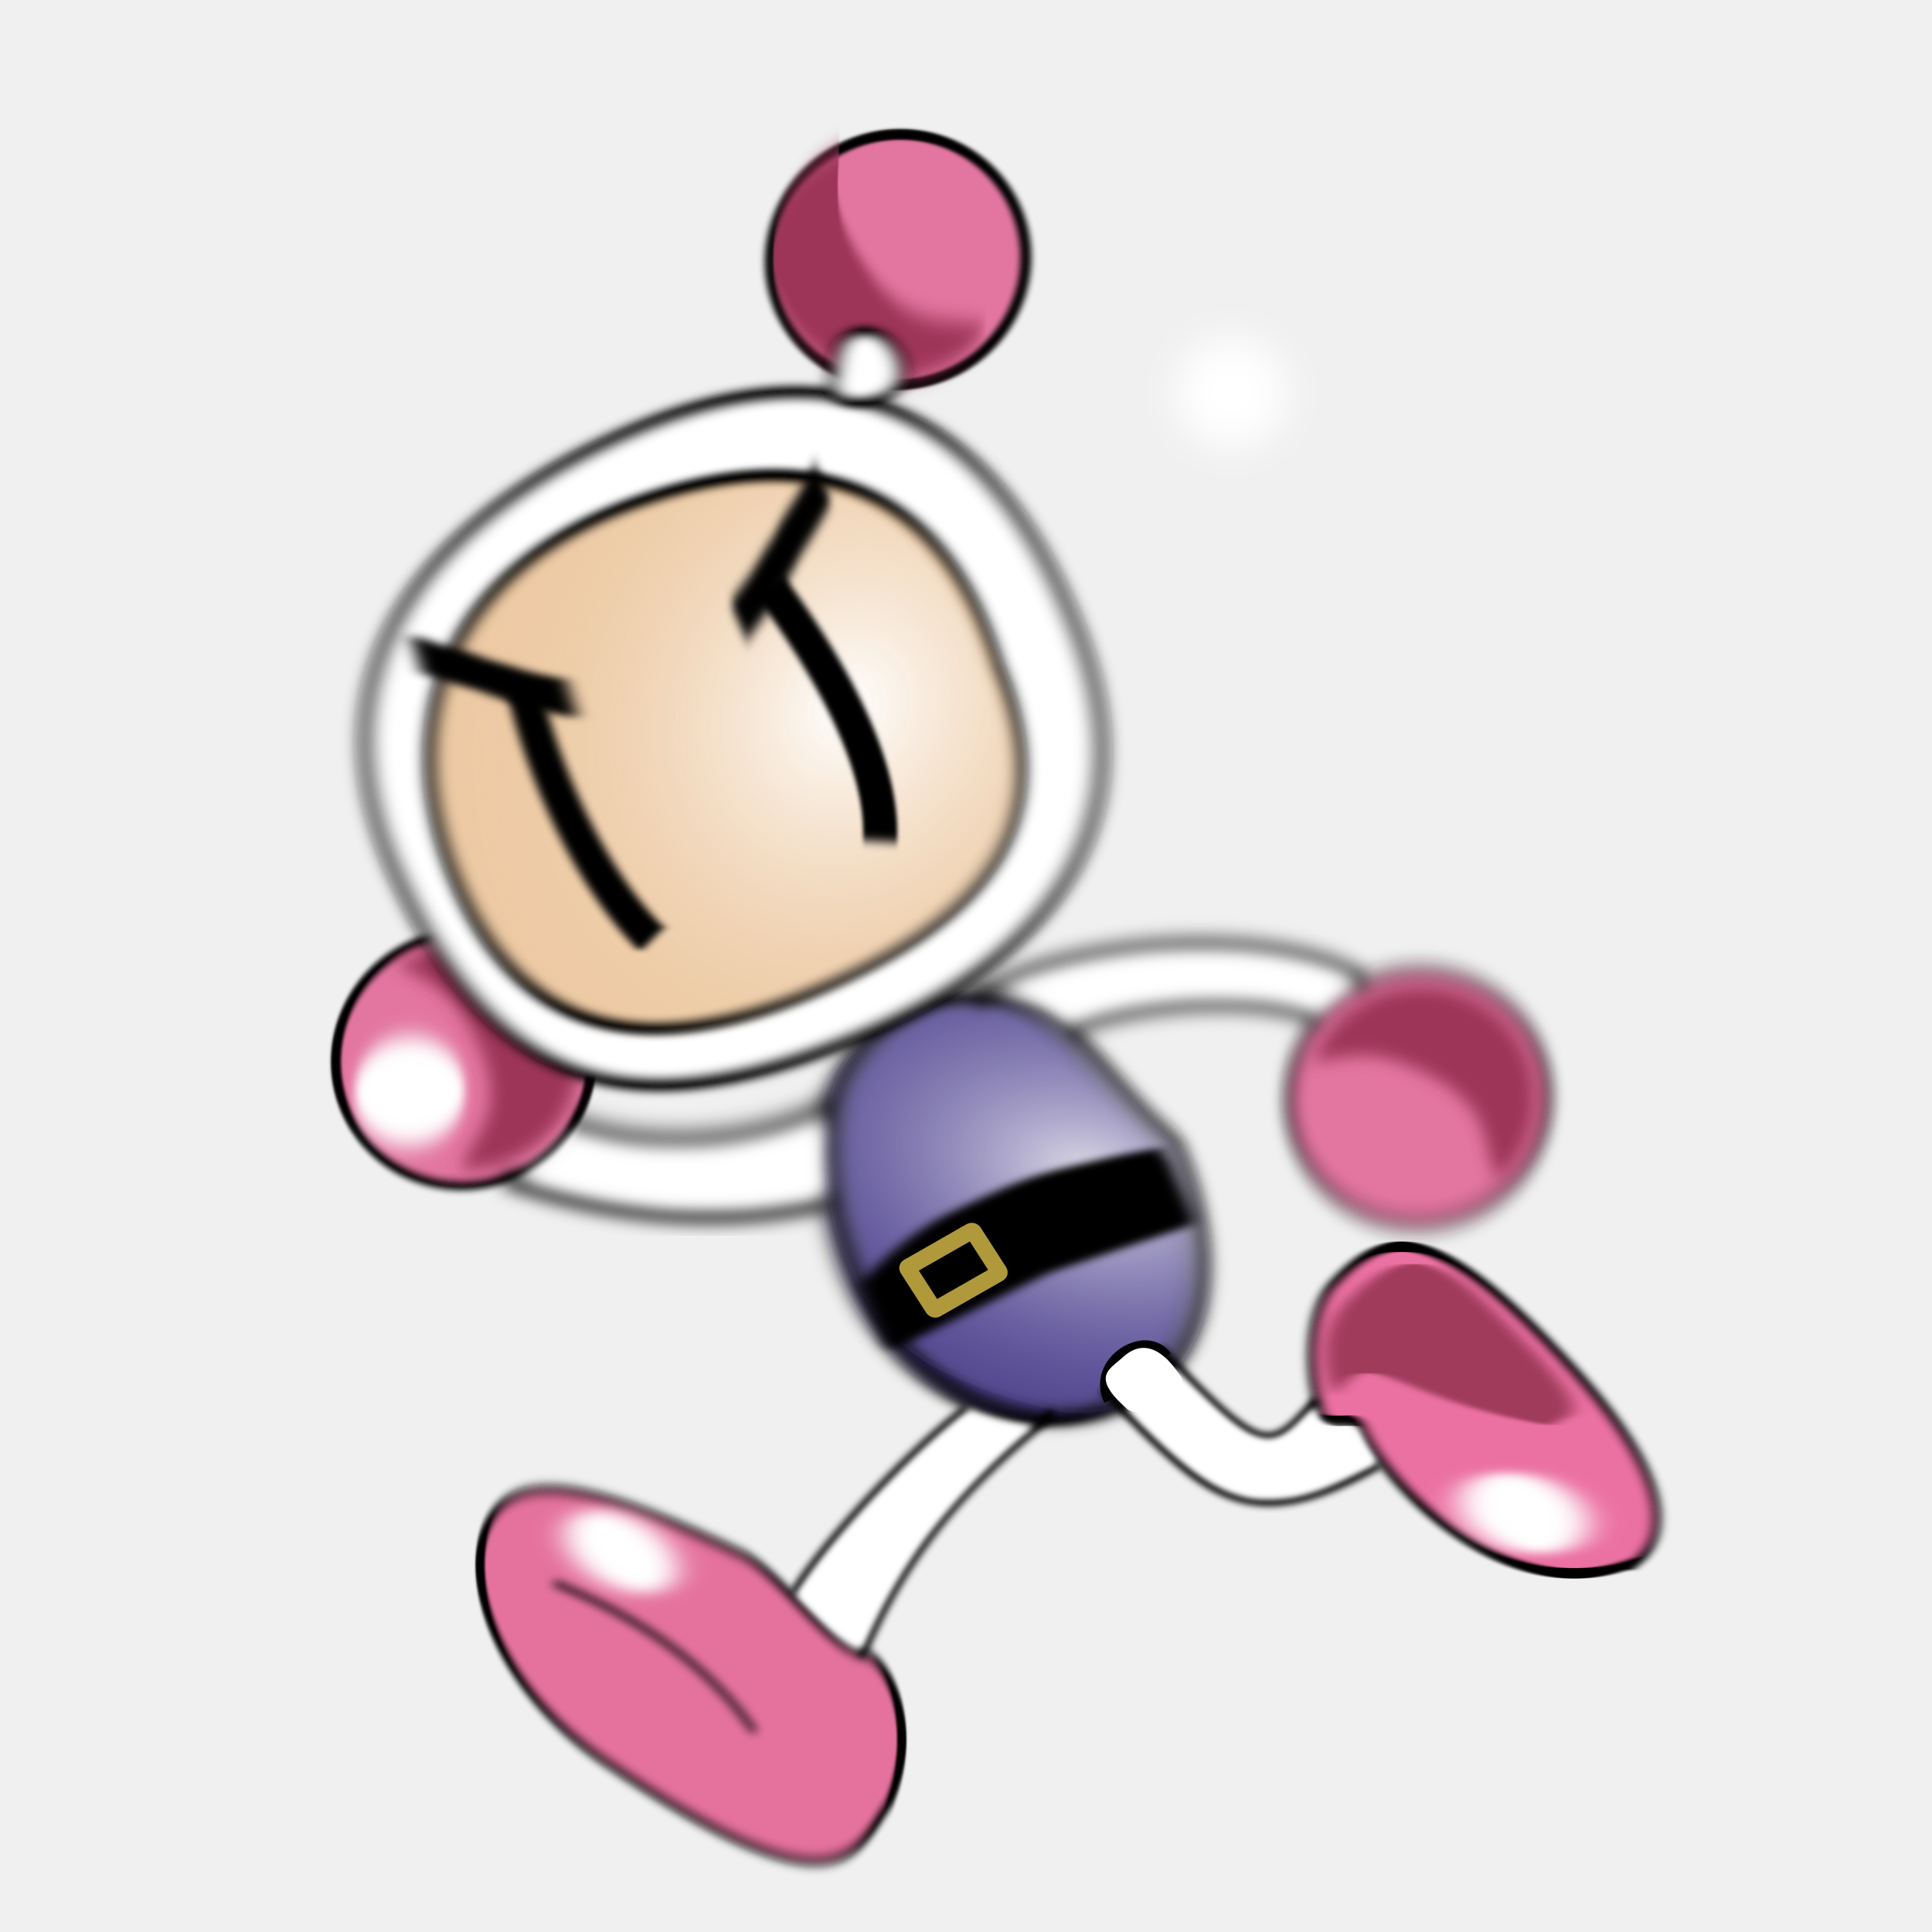
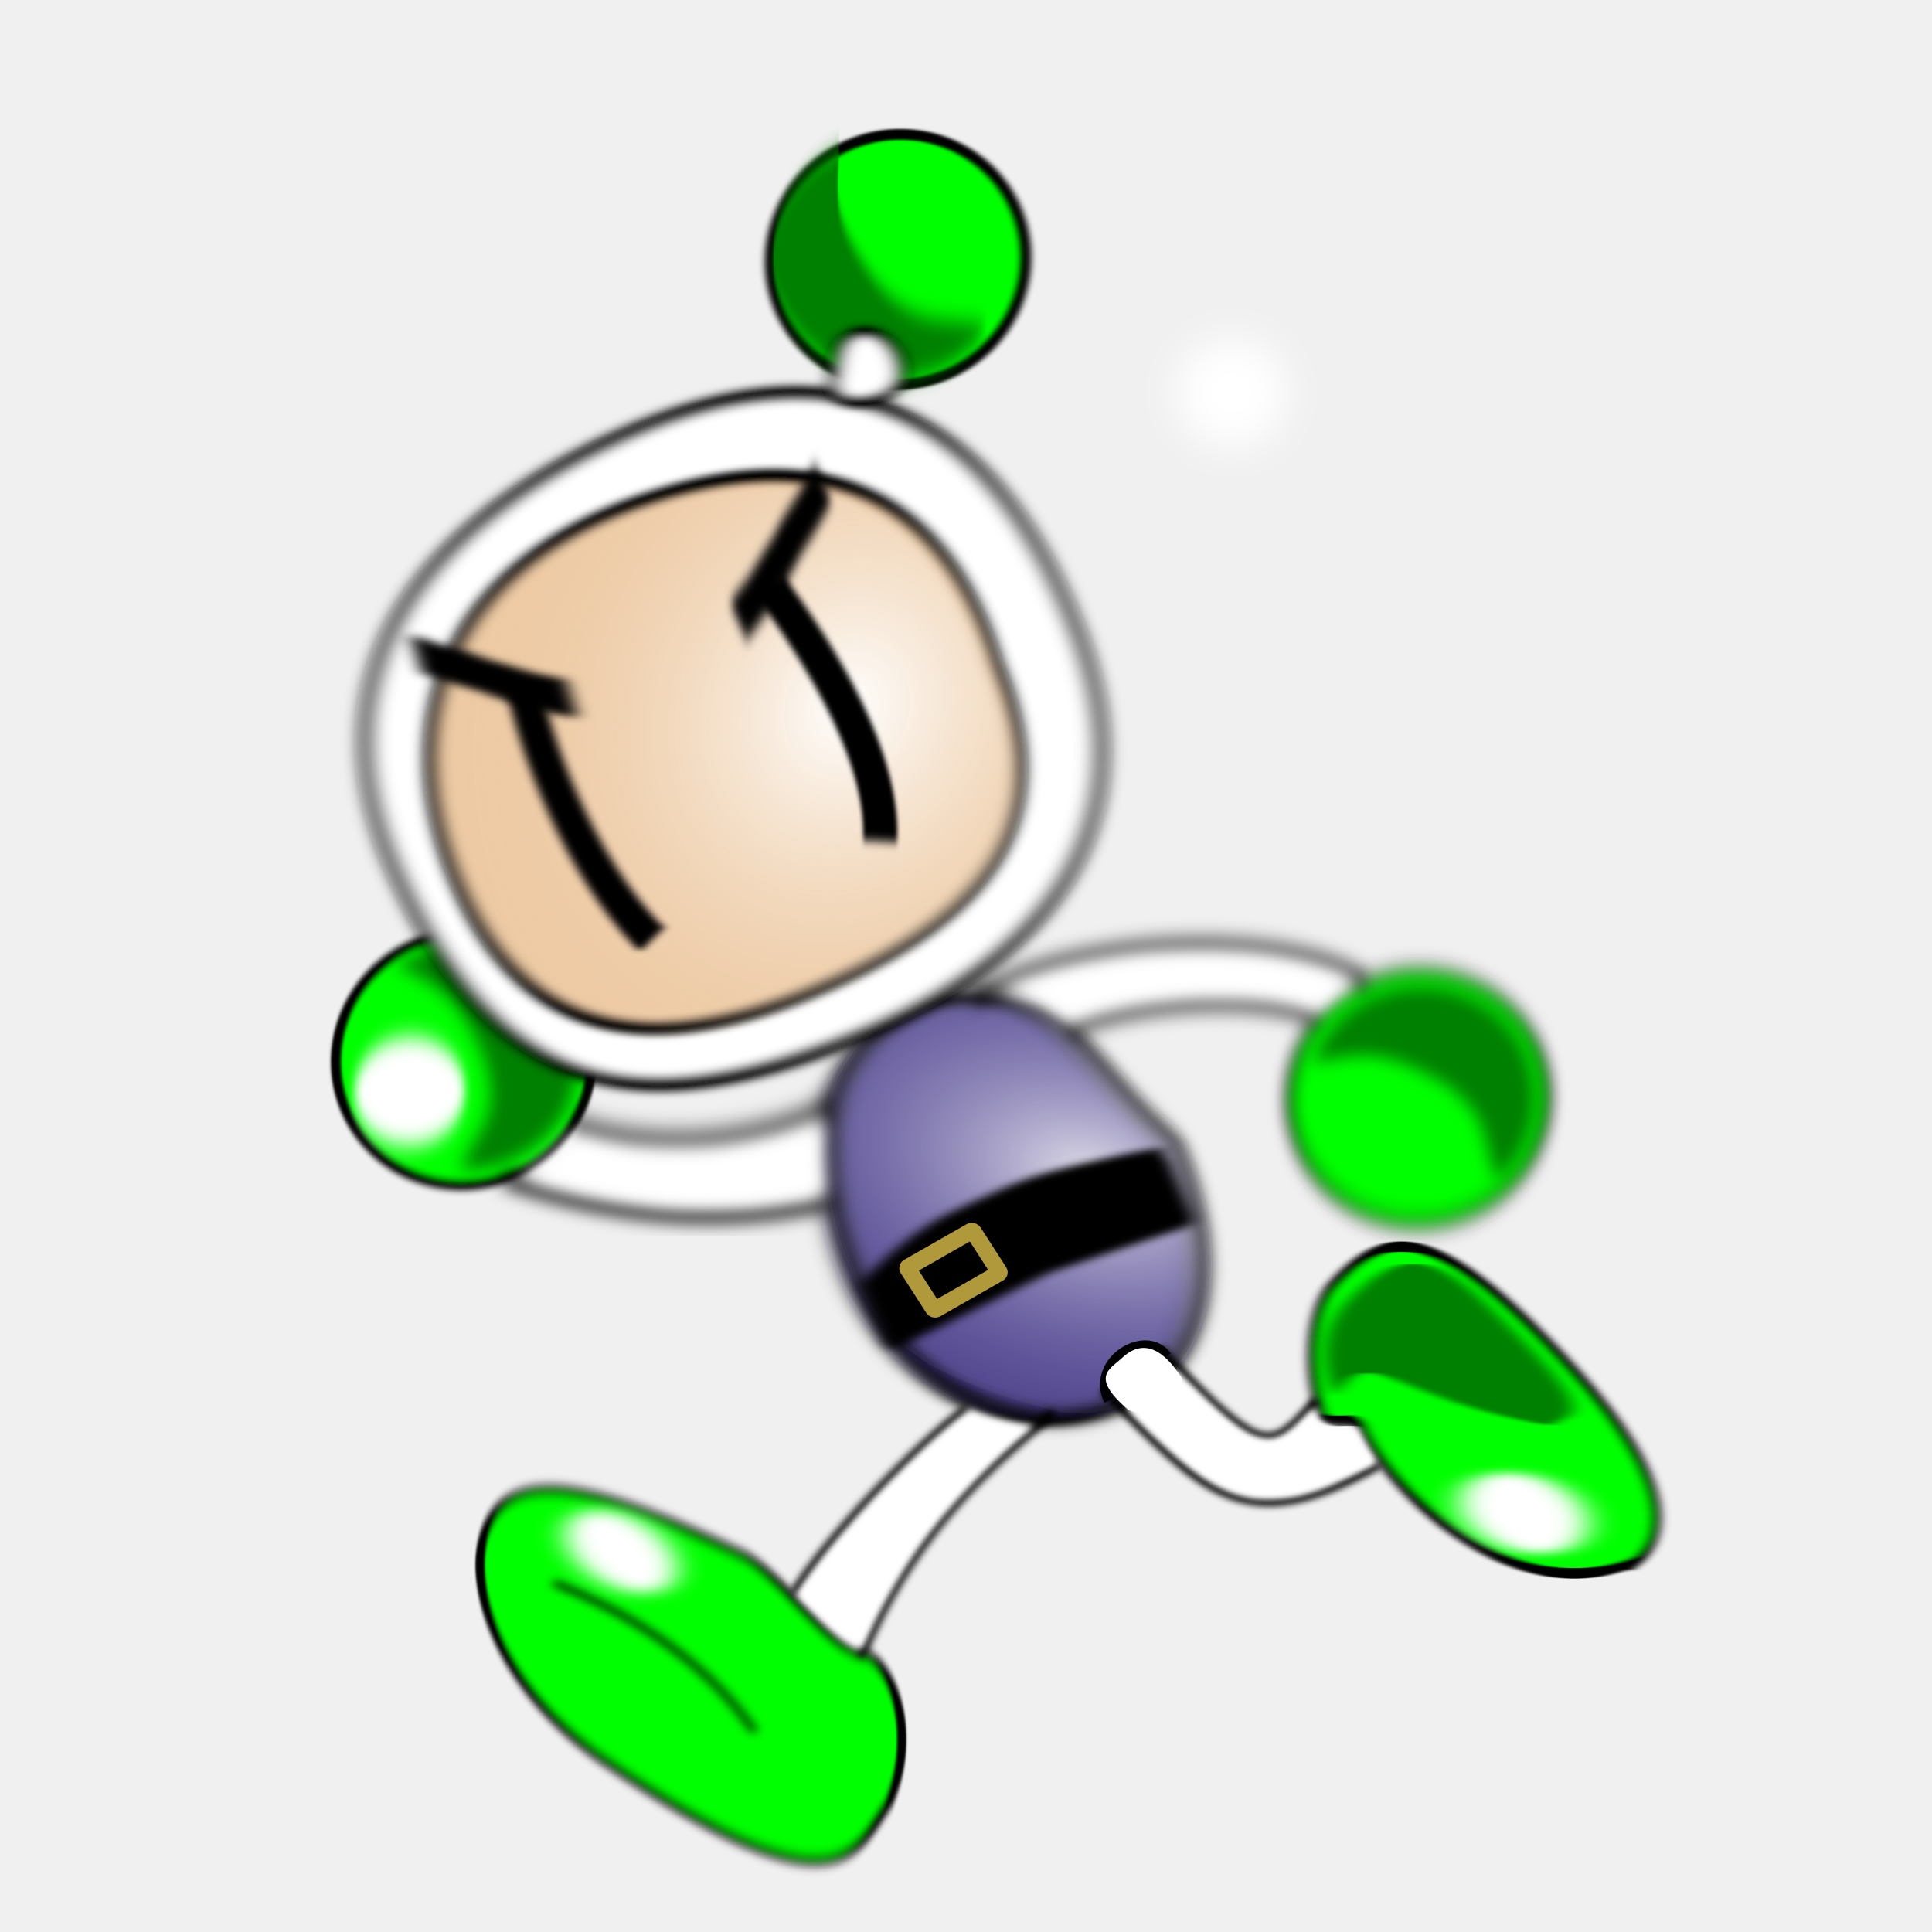
<svg xmlns="http://www.w3.org/2000/svg" xmlns:xlink="http://www.w3.org/1999/xlink" width="1000" height="1000" id="svg2" version="1.1">
  <defs id="defs4">
    <linearGradient id="linearGradient4253">
      <stop style="stop-color:#ffffff;stop-opacity:1" offset="0" id="stop4255" />
      <stop style="stop-color:#edcaa4;stop-opacity:0;" offset="1" id="stop4257" />
    </linearGradient>
    <linearGradient id="linearGradient4186">
      <stop style="stop-color:#f9f9f9;stop-opacity:0.845" offset="0" id="stop4188" />
      <stop style="stop-color:#807aba;stop-opacity:0;" offset="1" id="stop4190" />
    </linearGradient>
    <linearGradient id="linearGradient3873">
      <stop style="stop-color:#a94466;stop-opacity:1;" offset="0" id="stop3875" />
      <stop style="stop-color:#e4749f;stop-opacity:1" offset="1" id="stop3877" />
    </linearGradient>
    <radialGradient xlink:href="#linearGradient3873" id="radialGradient3879" cx="407.097" cy="617.589" fx="407.097" fy="617.589" r="306.125" gradientTransform="matrix(0.3063343,-0.541307,0.4530065,0.2563636,5.520523,727.2564)" gradientUnits="userSpaceOnUse" />
    <filter id="filter4072" x="-0.197" width="1.394" y="-0.178" height="1.357">
      <feGaussianBlur stdDeviation="4.602" id="feGaussianBlur4074" />
    </filter>
    <filter color-interpolation-filters="sRGB" id="filter4072-7" x="-0.197" width="1.394" y="-0.178" height="1.357">
      <feGaussianBlur stdDeviation="4.602" id="feGaussianBlur4074-5" />
    </filter>
    <filter id="filter4153">
      <feGaussianBlur stdDeviation="3.003" id="feGaussianBlur4155" />
    </filter>
    <radialGradient xlink:href="#linearGradient4186" id="radialGradient4192" cx="592.58" cy="573.171" fx="592.58" fy="573.171" r="67.287" gradientTransform="matrix(2.760862,0.8224559,-0.5363054,1.736483,-764.8724,-822.3343)" gradientUnits="userSpaceOnUse" />
    <filter id="filter4204" x="-0.038" width="1.077" y="-0.196" height="1.393">
      <feGaussianBlur stdDeviation="2.067" id="feGaussianBlur4206" />
    </filter>
    <filter id="filter4239">
      <feGaussianBlur stdDeviation="2.418" id="feGaussianBlur4241" />
    </filter>
    <radialGradient xlink:href="#linearGradient4253" id="radialGradient4259" cx="610.492" cy="479.802" fx="610.492" fy="479.802" r="136.882" gradientTransform="matrix(1.003227,-0.8993651,0.7786773,0.868595,-639.4899,581.705)" gradientUnits="userSpaceOnUse" />
    <filter id="filter4324" x="-0.117" width="1.234" y="-0.11" height="1.221">
      <feGaussianBlur stdDeviation="2.82" id="feGaussianBlur4326" />
    </filter>
    <filter id="filter4346" x="-0.267" width="1.534" y="-0.034" height="1.068">
      <feGaussianBlur stdDeviation="1.721" id="feGaussianBlur4348" />
    </filter>
    <filter color-interpolation-filters="sRGB" id="filter3936-0">
      <feGaussianBlur stdDeviation="1.057" id="feGaussianBlur3938-9" />
    </filter>
    <filter color-interpolation-filters="sRGB" id="filter3977-0">
      <feGaussianBlur stdDeviation="7.678" id="feGaussianBlur3979-9" />
    </filter>
    <filter color-interpolation-filters="sRGB" id="filter3867-9" x="-0.4" width="1.799" y="-0.41" height="1.821">
      <feGaussianBlur stdDeviation="17.837" id="feGaussianBlur3869-8" />
    </filter>
    <filter id="filter4552" x="-0.213" width="1.426" y="-0.213" height="1.426">
      <feGaussianBlur stdDeviation="2.677" id="feGaussianBlur4554" />
    </filter>
-     <filter id="filter4739">
-       <feGaussianBlur stdDeviation="1.379" id="feGaussianBlur4741" />
-     </filter>
    <filter id="filter4770">
      <feGaussianBlur stdDeviation="3.003" id="feGaussianBlur4772" />
-     </filter>
-     <filter color-interpolation-filters="sRGB" id="filter3683-0-8" x="-0.086" width="1.172" y="-0.198" height="1.396">
-       <feGaussianBlur stdDeviation="6.496" id="feGaussianBlur3685-1-6" />
-     </filter>
-     <filter color-interpolation-filters="sRGB" id="filter3740-0" x="-0.069" width="1.138" y="-0.158" height="1.317">
-       <feGaussianBlur stdDeviation="5.196" id="feGaussianBlur3742-1" />
    </filter>
    <filter id="filter3665-9" x="-0.25" width="1.5" y="-0.25" height="1.5" color-interpolation-filters="sRGB">
      <feGaussianBlur id="feGaussianBlur3667-5" result="result8" stdDeviation="5" />
      <feComposite id="feComposite3669-6" in2="result8" in="result8" operator="xor" result="result6" />
      <feDisplacementMap id="feDisplacementMap3671-6" in2="result6" result="result4" scale="100" yChannelSelector="A" xChannelSelector="A" in="result8" />
      <feComposite k4="0" k3="0" k2="0" id="feComposite3673-5" in2="result4" k1="1" in="result4" operator="arithmetic" result="result2" />
      <feComposite id="feComposite3675-5" in2="result8" operator="in" in="result2" result="fbSourceGraphic" />
-     </filter>
-     <filter color-interpolation-filters="sRGB" id="filter3683-9" x="-0.086" width="1.172" y="-0.198" height="1.396">
-       <feGaussianBlur stdDeviation="6.496" id="feGaussianBlur3685-3" />
    </filter>
    <linearGradient id="linearGradient2862-1">
      <stop style="stop-color:#cccccc;stop-opacity:1;" offset="0" id="stop2864-8" />
      <stop style="stop-color:#000000;stop-opacity:1" offset="1" id="stop2866-8" />
    </linearGradient>
    <linearGradient id="linearGradient3714">
      <stop style="stop-color:#e6e6e6;stop-opacity:1;" offset="0" id="stop3716" />
      <stop style="stop-color:#000000;stop-opacity:1" offset="1" id="stop3718" />
    </linearGradient>
    <linearGradient id="linearGradient3727">
      <stop style="stop-color:#ffffff;stop-opacity:1;" offset="0" id="stop3729" />
      <stop style="stop-color:#ffffff;stop-opacity:0;" offset="1" id="stop3731" />
    </linearGradient>
    <linearGradient xlink:href="#linearGradient2862-1" id="linearGradient5474" gradientUnits="userSpaceOnUse" gradientTransform="matrix(0.2775035,0,0,0.2775035,647.3988,-276.5454)" x1="510.79" y1="-269.706" x2="712.008" y2="-303.294" />
    <linearGradient xlink:href="#linearGradient3727" id="linearGradient5476" gradientUnits="userSpaceOnUse" gradientTransform="matrix(0.1933357,0,0,0.1588646,425.8682,271.1507)" x1="614.286" y1="21.85" x2="614.286" y2="772.409" />
    <radialGradient xlink:href="#linearGradient3714" id="radialGradient5478" gradientUnits="userSpaceOnUse" gradientTransform="matrix(0.4259319,0.6678521,-0.8559556,0.4897255,520.0713,-85.16546)" cx="404.224" cy="336.488" fx="404.224" fy="336.488" r="351.429" />
-     <filter id="filter5480">
-       <feGaussianBlur stdDeviation="17.101" id="feGaussianBlur5482" />
-     </filter>
-     <filter id="filter5488">
-       <feGaussianBlur stdDeviation="1.093" id="feGaussianBlur5490" />
-     </filter>
-     <filter id="filter5492">
-       <feGaussianBlur stdDeviation="1.407" id="feGaussianBlur5494" />
-     </filter>
    <filter id="filter3827">
      <feGaussianBlur stdDeviation="2.634" id="feGaussianBlur3829" />
    </filter>
    <filter color-interpolation-filters="sRGB" id="filter4346-7" x="-0.267" width="1.534" y="-0.034" height="1.068">
      <feGaussianBlur stdDeviation="1.721" id="feGaussianBlur4348-2" />
    </filter>
    <filter color-interpolation-filters="sRGB" id="filter4324-3" x="-0.117" width="1.234" y="-0.11" height="1.221">
      <feGaussianBlur stdDeviation="2.82" id="feGaussianBlur4326-3" />
    </filter>
    <filter id="filter4380">
      <feGaussianBlur stdDeviation="4.352" id="feGaussianBlur4382" />
    </filter>
    <filter id="filter4384">
      <feGaussianBlur stdDeviation="3.226" id="feGaussianBlur4386" />
    </filter>
    <filter id="filter4388" x="-0.091" width="1.182" y="-0.105" height="1.209">
      <feGaussianBlur stdDeviation="4.352" id="feGaussianBlur4390" />
    </filter>
    <filter id="filter4392">
      <feGaussianBlur stdDeviation="3.514" id="feGaussianBlur4394" />
    </filter>
    <filter id="filter4396" x="-0.181" width="1.363" y="-0.185" height="1.37">
      <feGaussianBlur stdDeviation="8.072" id="feGaussianBlur4398" />
    </filter>
    <filter id="filter4400" x="-0.112" width="1.223" y="-0.092" height="1.184">
      <feGaussianBlur stdDeviation="4.352" id="feGaussianBlur4402" />
    </filter>
    <filter id="filter4408">
      <feGaussianBlur stdDeviation="1.057" id="feGaussianBlur4410" />
    </filter>
    <filter id="filter4416">
      <feGaussianBlur stdDeviation="1.869" id="feGaussianBlur4418" />
    </filter>
    <filter id="filter4420">
      <feGaussianBlur stdDeviation="1.596" id="feGaussianBlur4422" />
    </filter>
    <filter id="filter4448">
      <feGaussianBlur stdDeviation="1.969" id="feGaussianBlur4450" />
    </filter>
    <filter id="filter4452">
      <feGaussianBlur stdDeviation="1.969" id="feGaussianBlur4454" />
    </filter>
    <filter id="filter4456">
      <feGaussianBlur stdDeviation="1.969" id="feGaussianBlur4458" />
    </filter>
    <filter id="filter4472">
      <feGaussianBlur stdDeviation="1.66" id="feGaussianBlur4474" />
    </filter>
    <filter id="filter4476">
      <feGaussianBlur stdDeviation="1.66" id="feGaussianBlur4478" />
    </filter>
    <filter id="filter4480">
      <feGaussianBlur stdDeviation="1.66" id="feGaussianBlur4482" />
    </filter>
    <filter id="filter4484" x="-0.052" width="1.104" y="-0.392" height="1.785">
      <feGaussianBlur stdDeviation="3.486" id="feGaussianBlur4486" />
    </filter>
    <filter id="filter4488" x="-0.057" width="1.115" y="-0.297" height="1.593">
      <feGaussianBlur stdDeviation="4.391" id="feGaussianBlur4490" />
    </filter>
    <filter id="filter4492" x="-0.082" width="1.165" y="-0.761" height="2.523">
      <feGaussianBlur stdDeviation="3.735" id="feGaussianBlur4494" />
    </filter>
    <filter id="filter4496" x="-0.062" width="1.125" y="-0.559" height="2.119">
      <feGaussianBlur stdDeviation="4.391" id="feGaussianBlur4498" />
    </filter>
    <filter id="filter4500" x="-0.075" width="1.15" y="-0.57" height="2.141">
      <feGaussianBlur stdDeviation="3.141" id="feGaussianBlur4502" />
    </filter>
    <filter id="filter4504" x="-0.067" width="1.135" y="-0.231" height="1.461">
      <feGaussianBlur stdDeviation="4.391" id="feGaussianBlur4506" />
    </filter>
  </defs>
  <g id="layer1" transform="translate(0,-52.36218)">
-     <path transform="matrix(1.150649,-0.4580909,-0.4580909,-1.150649,74.30336,1463.692)" d="m 435.714,597.857 a 53.571,52.143 0 1 1 -107.143,0 53.571,52.143 0 1 1 107.143,0 z" id="path3830" style="fill:#e376a0;fill-opacity:1;stroke:#000000;stroke-width:4.551;stroke-miterlimit:4;stroke-opacity:1;stroke-dasharray:none;filter:url(#filter4408)" />
-     <path style="fill:#9d3558;fill-opacity:1;stroke:none;filter:url(#filter4400)" d="m 238.492,657.799 c 34.017,0.258 60.94,-24.989 60.133,-56.389 -0.807,-31.401 -29.037,-57.066 -63.055,-57.323 -10.812,-0.082 -21.366,2.465 -30.601,7.384 20.785,11.459 32.328,14.692 45.768,49.22 10.07,30.807 -6.052,38.922 -12.245,57.109 z" id="path3930-0" />
-     <path style="fill:#ffffff;fill-opacity:1;stroke:none;filter:url(#filter4396)" id="path3845" d="m 435.714,597.857 a 53.571,52.143 0 1 1 -107.143,0 53.571,52.143 0 1 1 107.143,0 z" transform="matrix(0.5009277,-0.1994269,-0.1994269,-0.5009277,139.897,992.9394)" />
-     <path style="fill:#e5729d;fill-opacity:1;stroke:#000000;stroke-width:4.63;stroke-linecap:butt;stroke-linejoin:miter;stroke-miterlimit:4;stroke-opacity:1;stroke-dasharray:none;stroke-dashoffset:0;filter:url(#filter4416)" d="m 310.899,970.983 c 0,29.045 9.879,58.601 -122.382,57.378 -65,-0.601 -108.183,-37.496 -108.183,-66.541 0,-29.045 44.377,-40.677 107.567,-49.753 20.45,-2.937 58.523,14.166 74.56,7.105 10.078,-4.437 41.456,13.451 48.438,51.81 z" id="path4043" transform="matrix(0.9110924,0.6077101,-0.6077101,0.9110924,766.518,-87.91685)" />
-     <path style="fill:#eb71a2;fill-opacity:1;stroke:#000000;stroke-width:5;stroke-miterlimit:4;stroke-opacity:1;filter:url(#filter4420)" d="m 1531.8,930.481 c 1.575,11.706 -2.237,39.395 -85.767,46.12 -94.23,7.586 -109.602,-10.43 -109.602,-46.972 0,-21.191 24.768,-43.568 38.859,-50.289 9.244,0.255 10.104,12.378 18.639,8.616 25.058,-11.043 110.132,-17.949 137.87,42.525 z" id="path4082" transform="matrix(0.7936625,0.7396225,0.7396225,-0.7936625,-1057.185,465.9009)" />
-     <path style="fill:#a03b5b;fill-opacity:1;stroke:none;filter:url(#filter4153)" d="m 1452.825,953.905 c 1.575,11.706 20.491,20.536 -63.288,22.433 -37.802,0.856 -53.106,-10.167 -53.106,-46.709 0,-21.191 13.515,-31.709 27.606,-38.43 -4.301,33.556 18.896,16.746 88.788,62.707 z" id="path4082-4" transform="matrix(0.7619337,0.7100542,0.7100542,-0.7619337,-981.3985,485.593)" />
+     <path transform="matrix(1.150649,-0.4580909,-0.4580909,-1.150649,74.30336,1463.692)" d="m 435.714,597.857 c 0,28.798 -23.985,52.143 -53.571,52.143 -29.587,0 -53.571,-23.345 -53.571,-52.143 0,-28.798 23.985,-52.143 53.571,-52.143 29.587,0 53.571,23.345 53.571,52.143 z" id="path3830" style="fill:#00ff00;fill-opacity:1;stroke:#000000;stroke-width:4.551;stroke-miterlimit:4;stroke-opacity:1;stroke-dasharray:none;filter:url(#filter4408)" />
+     <path style="fill:#008000;fill-opacity:1;stroke:none;filter:url(#filter4400)" d="m 238.492,657.799 c 34.017,0.258 60.94,-24.989 60.133,-56.389 -0.807,-31.401 -29.037,-57.066 -63.055,-57.323 -10.812,-0.082 -21.366,2.465 -30.601,7.384 20.785,11.459 32.328,14.692 45.768,49.22 10.07,30.807 -6.052,38.922 -12.245,57.109 z" id="path3930-0" />
+     <path style="fill:#ffffff;fill-opacity:1;stroke:none;filter:url(#filter4396)" id="path3845" d="m 435.714,597.857 c 0,28.798 -23.985,52.143 -53.571,52.143 -29.587,0 -53.571,-23.345 -53.571,-52.143 0,-28.798 23.985,-52.143 53.571,-52.143 29.587,0 53.571,23.345 53.571,52.143 z" transform="matrix(0.5009277,-0.1994269,-0.1994269,-0.5009277,139.897,992.9394)" />
+     <path style="fill:#00ff00;fill-opacity:1;stroke:#000000;stroke-width:4.63;stroke-linecap:butt;stroke-linejoin:miter;stroke-miterlimit:4;stroke-opacity:1;stroke-dasharray:none;stroke-dashoffset:0;filter:url(#filter4416)" d="m 310.899,970.983 c 0,29.045 9.879,58.601 -122.382,57.378 -65,-0.601 -108.183,-37.496 -108.183,-66.541 0,-29.045 44.377,-40.677 107.567,-49.753 20.45,-2.937 58.523,14.166 74.56,7.105 10.078,-4.437 41.456,13.451 48.438,51.81 z" id="path4043" transform="matrix(0.9110924,0.6077101,-0.6077101,0.9110924,766.518,-87.91685)" />
+     <path style="fill:#00ff00;fill-opacity:1;stroke:#000000;stroke-width:5;stroke-miterlimit:4;stroke-opacity:1;filter:url(#filter4420)" d="m 1531.8,930.481 c 1.575,11.706 -2.237,39.395 -85.767,46.12 -94.23,7.586 -109.602,-10.43 -109.602,-46.972 0,-21.191 24.768,-43.568 38.859,-50.289 9.244,0.255 10.104,12.378 18.639,8.616 25.058,-11.043 110.132,-17.949 137.87,42.525 z" id="path4082" transform="matrix(0.7936625,0.7396225,0.7396225,-0.7936625,-1057.185,465.9009)" />
+     <path style="fill:#008000;fill-opacity:1;stroke:none;filter:url(#filter4153)" d="m 1452.825,953.905 c 1.575,11.706 20.491,20.536 -63.288,22.433 -37.802,0.856 -53.106,-10.167 -53.106,-46.709 0,-21.191 13.515,-31.709 27.606,-38.43 -4.301,33.556 18.896,16.746 88.788,62.707 z" id="path4082-4" transform="matrix(0.7619337,0.7100542,0.7100542,-0.7619337,-981.3985,485.593)" />
    <path transform="matrix(1.337623,-0.5595241,0.4995111,1.151814,-536.6018,320.9326)" style="fill:#554991;fill-opacity:1;stroke:#000000;stroke-width:4.789;stroke-miterlimit:4;stroke-opacity:1;filter:url(#filter4384)" d="m 632.596,588.34 c 0,49.931 -18.752,91.442 -55.294,91.442 -36.542,0 -66.903,-40.484 -66.165,-90.409 0.485,-32.848 13.25,-66.205 23.942,-76.809 6.488,-6.434 25.856,-19.703 42.223,-14.633 44.196,13.69 36.328,46.782 55.294,90.409 z" id="path4157" />
    <path id="path4184" d="m 606.288,642.616 c 24.941,57.512 20.593,115.816 -28.286,136.262 -48.879,20.446 -109.713,-9.197 -133.664,-67.113 -15.759,-38.107 -15.347,-83.67 -6.341,-101.865 5.465,-11.041 24.744,-37.161 49.168,-40.479 65.956,-8.96 71.961,33.558 119.122,73.196 z" style="fill:url(#radialGradient4192);fill-opacity:1;stroke:#000000;stroke-width:6.461;stroke-miterlimit:4;stroke-opacity:1;filter:url(#filter4380)" />
    <path transform="matrix(1.230063,-0.5145323,0.6257458,1.442896,-571.448,26.19205)" style="fill:#000000;fill-opacity:1;stroke:none;filter:url(#filter4204)" d="m 496.079,653.606 c 0,0 20.57,-8.277 40.598,-9.091 31.678,-1.288 34.741,-0.964 60.126,2.703 40.135,5.798 22.832,6.388 22.832,6.388 1.59,0 2.87,1.28 2.87,2.87 l 0,19.511 c 0,1.59 -1.28,2.87 -2.87,2.87 l -57.345,-3.536 -66.211,3.536 c -1.59,0 -2.87,-1.28 -2.87,-2.87 l 0,-19.511 c 0,-1.59 1.28,-2.87 2.87,-2.87 z" id="rect4194" />
    <rect style="opacity:0.69;fill:none;stroke:#ffdd55;stroke-width:8.619;stroke-miterlimit:4;stroke-opacity:1;stroke-dasharray:none" id="rect4211" width="39.004" height="26.109" x="11.883" y="849.262" ry="0.878" transform="matrix(0.8684605,-0.4957585,0.5407041,0.8412129,0,0)" />
    <path style="fill:#ffffff;fill-opacity:1;stroke:#000000;stroke-width:6.584;stroke-linecap:butt;stroke-linejoin:miter;stroke-miterlimit:4;stroke-opacity:1;stroke-dasharray:none;stroke-dashoffset:0;filter:url(#filter4770)" d="m 452.257,454.388 c 0,85.464 -56.837,127.9 -147.993,131.267 -109.401,4.041 -162.432,-30.79 -168.196,-139.348 -5.504,-103.677 78.018,-142.026 169.206,-144.399 116.472,-3.03 146.982,71.057 146.982,152.48 z" id="path4225" transform="matrix(1.096982,-0.4228081,0.4228081,1.096982,-131.7768,72.27235)" />
    <path style="fill:#edcaa4;fill-opacity:1;stroke:#000000;stroke-width:6.57;stroke-linecap:butt;stroke-linejoin:miter;stroke-miterlimit:4;stroke-opacity:1;stroke-dashoffset:0;filter:url(#filter4239)" d="m 414.288,455.159 c 2.02,79.394 -50.001,102.352 -126.544,104.826 -93.756,3.03 -128.565,-39.574 -128.565,-105.836 0,-66.262 40.87,-124.019 132.605,-121.999 76.565,1.686 128.564,34.523 122.504,123.009 z" id="path4232" transform="matrix(1.096982,-0.4228081,0.4228081,1.096982,-131.7768,72.27235)" />
    <path id="path4251" d="m 411.003,458.444 c 2.02,79.394 -50.001,102.352 -126.544,104.826 -93.756,3.03 -128.565,-39.574 -128.565,-105.836 0,-66.262 40.87,-124.019 132.605,-121.999 76.565,1.686 128.564,34.523 122.504,123.009 z" style="fill:url(#radialGradient4259);fill-opacity:1;stroke:none;filter:url(#filter4239)" transform="matrix(1.096982,-0.4228081,0.4228081,1.096982,-131.7768,72.27235)" />
    <path style="fill:#000000;fill-opacity:1;stroke:none;filter:url(#filter4324)" id="path4310" d="m 178.596,349.815 c 3.362,2.845 6.706,5.708 10.137,8.468 2.689,2.259 5.539,4.308 8.398,6.342 1.613,1.23 3.269,2.416 4.844,3.694 1.698,1.486 3.157,3.213 4.948,4.591 1.649,1.272 3.318,2.504 5.047,3.666 1.547,1.183 3.049,2.421 4.555,3.654 1.896,1.347 3.696,2.816 5.519,4.257 1.769,1.424 3.76,2.523 5.677,3.727 1.455,1.073 3.013,1.983 4.556,2.92 1.016,0.685 2.058,1.32 3.116,1.937 0,0 -1.029,17.99 -1.029,17.99 l 0,0 c -0.983,-0.703 -2.131,-1.128 -3.029,-1.962 -1.588,-0.875 -3.221,-1.759 -4.611,-2.921 -1.979,-1.209 -3.968,-2.421 -5.847,-3.785 -1.881,-1.383 -3.585,-3.003 -5.591,-4.218 -1.478,-1.226 -2.988,-2.395 -4.446,-3.64 -1.628,-1.285 -3.506,-2.25 -5.02,-3.698 -1.937,-1.265 -3.479,-2.941 -5.126,-4.552 -1.475,-1.358 -3.173,-2.434 -4.674,-3.763 -2.904,-2.076 -5.742,-4.256 -8.495,-6.531 -3.356,-2.734 -6.666,-5.522 -10.045,-8.227 0,0 1.115,-17.947 1.115,-17.947 z" transform="matrix(1.096982,-0.4228081,0.4228081,1.096982,-131.7768,72.27235)" />
    <path style="fill:none;stroke:#000000;stroke-width:15;stroke-linecap:butt;stroke-linejoin:miter;stroke-miterlimit:4;stroke-opacity:1;stroke-dasharray:none;filter:url(#filter4346)" d="m 216.589,391.54 c -5.501,42.469 -1.299,90.16 13.132,122.228" id="path4336" transform="matrix(1.096982,-0.4228081,0.4228081,1.096982,-131.7768,72.27235)" />
-     <path transform="matrix(1.155618,-0.4454082,0.4454082,1.155618,-243.0602,-333.9837)" d="m 435.714,597.857 a 53.571,52.143 0 1 1 -107.143,0 53.571,52.143 0 1 1 107.143,0 z" id="path3830-9" style="fill:#e376a0;fill-opacity:1;stroke:#000000;stroke-width:4.551;stroke-miterlimit:4;stroke-opacity:1;stroke-dasharray:none;filter:url(#filter3936-0)" />
-     <path transform="matrix(0.363052,0.2582432,-0.3098201,0.4664457,47.66456,-282.6056)" style="fill:#9d3558;fill-opacity:1;stroke:none;filter:url(#filter3977-0)" d="m 1492.857,254.286 c 0,60.751 -61.721,110 -137.857,110 -76.136,0 -137.857,-49.249 -137.857,-110 0,-19.309 6.37,-38.278 18.469,-55 27.407,36.601 35.036,57.071 118.522,79.493 74.526,16.573 94.502,-12.596 138.723,-24.493 z" id="path3930-0-3" />
-     <path style="fill:#ffffff;fill-opacity:1;stroke:none;filter:url(#filter3867-9)" id="path3845-7" d="m 435.714,597.857 a 53.571,52.143 0 1 1 -107.143,0 53.571,52.143 0 1 1 107.143,0 z" transform="matrix(0.5391657,0,0,0.5391657,431.3606,-66.61786)" />
+     <path transform="matrix(1.155618,-0.4454082,0.4454082,1.155618,-243.0602,-333.9837)" d="m 435.714,597.857 c 0,28.798 -23.985,52.143 -53.571,52.143 -29.587,0 -53.571,-23.345 -53.571,-52.143 0,-28.798 23.985,-52.143 53.571,-52.143 29.587,0 53.571,23.345 53.571,52.143 z" id="path3830-9" style="fill:#00ff00;fill-opacity:1;stroke:#000000;stroke-width:4.551;stroke-miterlimit:4;stroke-opacity:1;stroke-dasharray:none;filter:url(#filter3936-0)" />
+     <path transform="matrix(0.363052,0.2582432,-0.3098201,0.4664457,47.66456,-282.6056)" style="fill:#008000;fill-opacity:1;stroke:none;filter:url(#filter3977-0)" d="m 1492.857,254.286 c 0,60.751 -61.721,110 -137.857,110 -76.136,0 -137.857,-49.249 -137.857,-110 0,-19.309 6.37,-38.278 18.469,-55 27.407,36.601 35.036,57.071 118.522,79.493 74.526,16.573 94.502,-12.596 138.723,-24.493 z" id="path3930-0-3" />
+     <path style="fill:#ffffff;fill-opacity:1;stroke:none;filter:url(#filter3867-9)" id="path3845-7" d="m 435.714,597.857 c 0,28.798 -23.985,52.143 -53.571,52.143 -29.587,0 -53.571,-23.345 -53.571,-52.143 0,-28.798 23.985,-52.143 53.571,-52.143 29.587,0 53.571,23.345 53.571,52.143 z" transform="matrix(0.5391657,0,0,0.5391657,431.3606,-66.61786)" />
    <path style="fill:#ffffff;fill-opacity:1;stroke:#000000;stroke-width:5;stroke-miterlimit:4;stroke-opacity:1;stroke-dasharray:none;filter:url(#filter4552)" d="m 422.408,313.485 c 0,8.647 -4.511,13.637 -12.88,13.637 -8.368,0 -22.775,-4.044 -15.152,-15.657 3.836,-5.844 6.242,-13.459 14.142,-14.395 8.31,-0.984 13.89,7.768 13.89,16.415 z" id="path4513" transform="matrix(1.096982,-0.4228081,0.4228081,1.096982,-131.7768,72.27235)" />
-     <path transform="matrix(1.221119,-0.2066619,-0.2066619,-1.221119,390.9794,1430.01)" d="m 435.714,597.857 a 53.571,52.143 0 1 1 -107.143,0 53.571,52.143 0 1 1 107.143,0 z" id="path3830-2" style="fill:#e376a0;fill-opacity:1;stroke:#000000;stroke-width:4.551;stroke-miterlimit:4;stroke-opacity:1;stroke-dasharray:none;filter:url(#filter4392)" />
-     <path style="fill:#9d3558;fill-opacity:1;stroke:none;filter:url(#filter4388)" d="m 774.704,663.188 c 24.334,-20.935 26.517,-57.026 4.877,-80.61 -21.64,-23.584 -58.91,-25.731 -83.244,-4.796 -7.734,6.654 -13.522,15.164 -16.78,24.675 22.45,-4.123 32.818,-8.815 65.528,9.319 27.821,17.374 21.815,33.614 29.619,51.411 z" id="path3930-0-7" />
+     <path transform="matrix(1.221119,-0.2066619,-0.2066619,-1.221119,390.9794,1430.01)" d="m 435.714,597.857 c 0,28.798 -23.985,52.143 -53.571,52.143 -29.587,0 -53.571,-23.345 -53.571,-52.143 0,-28.798 23.985,-52.143 53.571,-52.143 29.587,0 53.571,23.345 53.571,52.143 z" id="path3830-2" style="fill:#00ff00;fill-opacity:1;stroke:#000000;stroke-width:4.551;stroke-miterlimit:4;stroke-opacity:1;stroke-dasharray:none;filter:url(#filter4392)" />
+     <path style="fill:#008000;fill-opacity:1;stroke:none;filter:url(#filter4388)" d="m 774.704,663.188 c 24.334,-20.935 26.517,-57.026 4.877,-80.61 -21.64,-23.584 -58.91,-25.731 -83.244,-4.796 -7.734,6.654 -13.522,15.164 -16.78,24.675 22.45,-4.123 32.818,-8.815 65.528,9.319 27.821,17.374 21.815,33.614 29.619,51.411 z" id="path3930-0-7" />
    <path style="fill:none;stroke:#000000;stroke-width:7.109;stroke-linecap:butt;stroke-linejoin:miter;stroke-miterlimit:4;stroke-opacity:1;stroke-dasharray:none;filter:url(#filter4496)" d="m 260.848,662.547 c 78.683,27.66 138.586,18.657 168.887,11.602" id="path4616" />
    <path style="fill:none;stroke:#000000;stroke-width:5;stroke-linecap:butt;stroke-linejoin:miter;stroke-miterlimit:4;stroke-opacity:1;stroke-dasharray:none;filter:url(#filter4500)" d="m 170.108,634.95 c 25.837,-21.126 68.342,-34.094 97.982,-31.271" id="path4644" transform="matrix(1.20917,-0.5553542,-0.481389,-1.394959,397.2961,1615.486)" />
    <path style="fill:none;stroke:#000000;stroke-width:5;stroke-linecap:butt;stroke-linejoin:miter;stroke-miterlimit:4;stroke-opacity:1;stroke-dasharray:none;filter:url(#filter4492)" d="m 353.683,569.629 c 34.93,9.021 91.499,-0.469 108.079,-13.365" id="path4743" transform="matrix(1.159159,-0.1961759,-0.1961759,-1.159159,255.2807,1314.634)" />
    <path style="fill:none;stroke:#000000;stroke-width:4.666;stroke-linecap:butt;stroke-linejoin:miter;stroke-miterlimit:4;stroke-opacity:1;stroke-dasharray:none;filter:url(#filter4484)" d="m 556.978,570.941 c 49.222,18.772 132.924,5.523 160.215,-20.392" id="path4745" transform="matrix(1.242098,-0.2102124,-0.2102124,-1.242098,-68.03503,1395.178)" />
    <path style="fill:none;stroke:#000000;stroke-width:3;stroke-linecap:butt;stroke-linejoin:miter;stroke-miterlimit:4;stroke-opacity:1;stroke-dasharray:none;filter:url(#filter3827)" d="m 181.915,725.391 c 40.886,20.195 77.247,49.901 97.143,85.714" id="path3049" transform="matrix(0.9964973,-0.0836253,0.0836253,0.9964973,44.6719,163.9549)" />
    <path style="fill:#000000;fill-opacity:1;stroke:none;filter:url(#filter4324-3)" id="path4310-7" d="m 178.596,349.815 c 3.362,2.845 6.706,5.708 10.137,8.468 2.689,2.259 5.539,4.308 8.398,6.342 1.613,1.23 3.269,2.416 4.844,3.694 1.698,1.486 3.157,3.213 4.948,4.591 1.649,1.272 3.318,2.504 5.047,3.666 1.547,1.183 3.049,2.421 4.555,3.654 1.896,1.347 3.696,2.816 5.519,4.257 1.769,1.424 3.76,2.523 5.677,3.727 1.455,1.073 3.013,1.983 4.556,2.92 1.016,0.685 2.058,1.32 3.116,1.937 0,0 -1.029,17.99 -1.029,17.99 l 0,0 c -0.983,-0.703 -2.131,-1.128 -3.029,-1.962 -1.588,-0.875 -3.221,-1.759 -4.611,-2.921 -1.979,-1.209 -3.968,-2.421 -5.847,-3.785 -1.881,-1.383 -3.585,-3.003 -5.591,-4.218 -1.478,-1.226 -2.988,-2.395 -4.446,-3.64 -1.628,-1.285 -3.506,-2.25 -5.02,-3.698 -1.937,-1.265 -3.479,-2.941 -5.126,-4.552 -1.475,-1.358 -3.173,-2.434 -4.674,-3.763 -2.904,-2.076 -5.742,-4.256 -8.495,-6.531 -3.356,-2.734 -6.666,-5.522 -10.045,-8.227 0,0 1.115,-17.947 1.115,-17.947 z" transform="matrix(-1.096982,0.4228081,0.4228081,1.096982,469.7732,-166.538)" />
    <path style="fill:none;stroke:#000000;stroke-width:15;stroke-linecap:butt;stroke-linejoin:miter;stroke-miterlimit:4;stroke-opacity:1;stroke-dasharray:none;filter:url(#filter4346-7)" d="m 216.589,391.54 c -11.576,42.469 -19.526,91.375 -5.095,123.444" id="path4336-3" transform="matrix(-1.096982,0.4228081,0.4228081,1.096982,469.7732,-166.538)" />
    <path style="fill:#ffffff;fill-opacity:1;stroke:none;filter:url(#filter4504)" d="m 348.234,676.985 c -23.111,-1.482 -52.667,-7.158 -74.936,-14.39 l -3.215,-1.044 3.973,-2.295 c 7.947,-4.591 15.523,-11.103 20.455,-17.585 l 1.96,-2.576 5.426,1.642 c 7.694,2.328 16.345,4.194 25.124,5.421 10.418,1.455 35.305,1.558 45.962,0.19 18.479,-2.373 36.264,-7.119 49.244,-13.141 2.083,-0.966 3.846,-1.698 3.918,-1.626 0.072,0.072 -0.099,3.945 -0.38,8.607 -0.366,6.077 -0.344,11.139 0.079,17.885 0.325,5.175 0.61,10.192 0.634,11.15 l 0.043,1.742 -4.293,0.895 c -8.049,1.678 -23.469,3.915 -32.325,4.691 -7.975,0.699 -33.421,0.965 -41.669,0.436 l -10e-6,0 z" id="path4326" />
    <path style="fill:#ffffff;fill-opacity:1;stroke:none;filter:url(#filter4488)" d="m 552.942,580.84 c -0.706,-1.143 -8.672,-6.304 -13.297,-8.616 -6.055,-3.026 -9.936,-4.373 -16.763,-5.816 l -5.261,-1.112 5.261,-2.189 c 19.387,-8.067 43.256,-13.663 70.416,-16.51 10.904,-1.143 41.85,-1.299 52.275,-0.264 15.411,1.53 29.223,4.288 40.877,8.161 5.518,1.834 13.699,5.431 14.822,6.517 0.216,0.209 -0.748,1 -2.142,1.759 -3.487,1.898 -9.773,6.62 -13.691,10.285 -3.089,2.89 -3.335,3.02 -4.528,2.395 -4.06,-2.127 -14.871,-4.787 -24.742,-6.086 -8.452,-1.113 -32.836,-1.55 -42.751,-0.767 -21.064,1.664 -38.551,5.028 -52.698,10.137 -7.62,2.752 -7.413,2.697 -7.778,2.106 z" id="path4328" />
    <path style="fill:none;stroke:#000000;stroke-width:5;stroke-linecap:butt;stroke-linejoin:miter;stroke-miterlimit:4;stroke-opacity:1;stroke-dasharray:none;filter:url(#filter4448)" d="m 500.857,781.577 c -26.61,19.634 -72.311,67.177 -89.903,95.964" id="path4330" />
    <path style="fill:none;stroke:#000000;stroke-width:5;stroke-linecap:butt;stroke-linejoin:miter;stroke-miterlimit:4;stroke-opacity:1;stroke-dasharray:none;filter:url(#filter4452)" d="m 545.288,783.613 c -47.818,37.737 -77.832,73.577 -99.892,126.156" id="path4332" />
    <path style="fill:none;stroke:#000000;stroke-width:5;stroke-linecap:butt;stroke-linejoin:miter;stroke-miterlimit:4;stroke-opacity:1;stroke-dasharray:none;filter:url(#filter4476)" d="m 571.027,771.475 c 14.312,14.118 27.328,27.574 40.143,38.338 30.468,25.593 55.506,26.681 102.656,0.254" id="path4334" />
    <path style="fill:none;stroke:#000000;stroke-width:5;stroke-linecap:butt;stroke-linejoin:miter;stroke-miterlimit:4;stroke-opacity:1;stroke-dasharray:none;filter:url(#filter4472)" d="m 600.322,750.864 c 53.627,56.81 57.065,54.001 81.288,26.299" id="path4339" />
    <path style="fill:#ffffff;fill-opacity:1;stroke:none;filter:url(#filter4456)" d="m 441.709,903.848 c -4.913,-2.606 -11.419,-8.117 -21.192,-17.949 l -8.407,-8.458 4.309,-6.315 c 16.862,-24.711 52.031,-62.14 78.85,-83.919 4.258,-3.458 6.726,-5.007 7.5,-4.707 10.309,3.982 18.342,6.117 29.56,7.857 l 2.692,0.418 -2.335,1.897 c -17.971,14.603 -39.632,37.082 -53.572,55.597 -10.515,13.965 -21.827,33.095 -29.424,49.758 -1.925,4.223 -3.722,7.679 -3.992,7.679 -0.27,0 -2.066,-0.835 -3.99,-1.856 z" id="path4341" />
    <path style="fill:#ffffff;fill-opacity:1;stroke:none;filter:url(#filter4480)" d="m 646.424,827.55 c -16.176,-3.399 -30.502,-13.143 -55,-37.408 -5.855,-5.799 -8.592,-8.976 -7.952,-9.228 3.286,-1.293 14.851,-9.911 19.442,-14.487 l 5.419,-5.401 12.384,12.013 c 13.552,13.146 20.66,18.886 26.956,21.769 9.702,4.442 15.776,2.615 26.078,-7.845 3.755,-3.813 6.374,-5.975 6.553,-5.411 0.164,0.517 0.652,2.092 1.083,3.5 1.197,3.905 5.251,5.654 13.101,5.654 7.098,0 7.342,0.154 10.637,6.689 1.215,2.41 3.432,6.185 4.927,8.388 l 2.717,4.006 -12.637,6.099 c -12.965,6.258 -17.946,8.197 -27.279,10.623 -7.028,1.827 -20.214,2.345 -26.429,1.039 z" id="path4343" />
    <path style="fill:none;stroke:#000000;stroke-width:5;stroke-linecap:butt;stroke-linejoin:miter;stroke-miterlimit:4;stroke-opacity:1;stroke-dasharray:none" d="m 573.841,777.284 c -9.728,-20.61 19.523,-38.09 30.052,-22.981" id="path4350" />
    <path style="fill:#ffffff;fill-opacity:1;stroke:none" d="m 611.024,764.593 c 2.61,3.502 -1.52,10.101 -9.225,14.739 -7.704,4.638 -15.407,4.953 -18.676,2.057 -18.772,-16.634 -8.72,-20.226 -2.14,-26.355 15.281,-14.234 27.43,6.058 30.04,9.56 z" id="path4347" />
-     <path style="fill:#ffffff;fill-opacity:1;stroke:none;filter:url(#filter4072)" id="path4054" d="m 406.429,892.5 a 22.5,31.071 0 1 1 -45,0 22.5,31.071 0 1 1 45,0 z" transform="matrix(-1.197434,-0.04275425,-0.3520437,-0.697786,1095.318,1494.718)" />
-     <path style="fill:#ffffff;fill-opacity:1;stroke:none;filter:url(#filter4072-7)" id="path4054-2" d="m 406.429,892.5 a 22.5,31.071 0 1 1 -45,0 22.5,31.071 0 1 1 45,0 z" transform="matrix(-1.00306,-0.8328301,-0.7913356,0.311412,1879.987,877.3713)" />
+     <path style="fill:#ffffff;fill-opacity:1;stroke:none;filter:url(#filter4072)" id="path4054" d="m 406.429,892.5 c 0,17.16 -10.074,31.071 -22.5,31.071 -12.426,0 -22.5,-13.911 -22.5,-31.071 0,-17.16 10.074,-31.071 22.5,-31.071 12.426,0 22.5,13.911 22.5,31.071 z" transform="matrix(-1.197434,-0.04275425,-0.3520437,-0.697786,1095.318,1494.718)" />
+     <path style="fill:#ffffff;fill-opacity:1;stroke:none;filter:url(#filter4072-7)" id="path4054-2" d="m 406.429,892.5 c 0,17.16 -10.074,31.071 -22.5,31.071 -12.426,0 -22.5,-13.911 -22.5,-31.071 0,-17.16 10.074,-31.071 22.5,-31.071 12.426,0 22.5,13.911 22.5,31.071 z" transform="matrix(-1.00306,-0.8328301,-0.7913356,0.311412,1879.987,877.3713)" />
  </g>
</svg>
